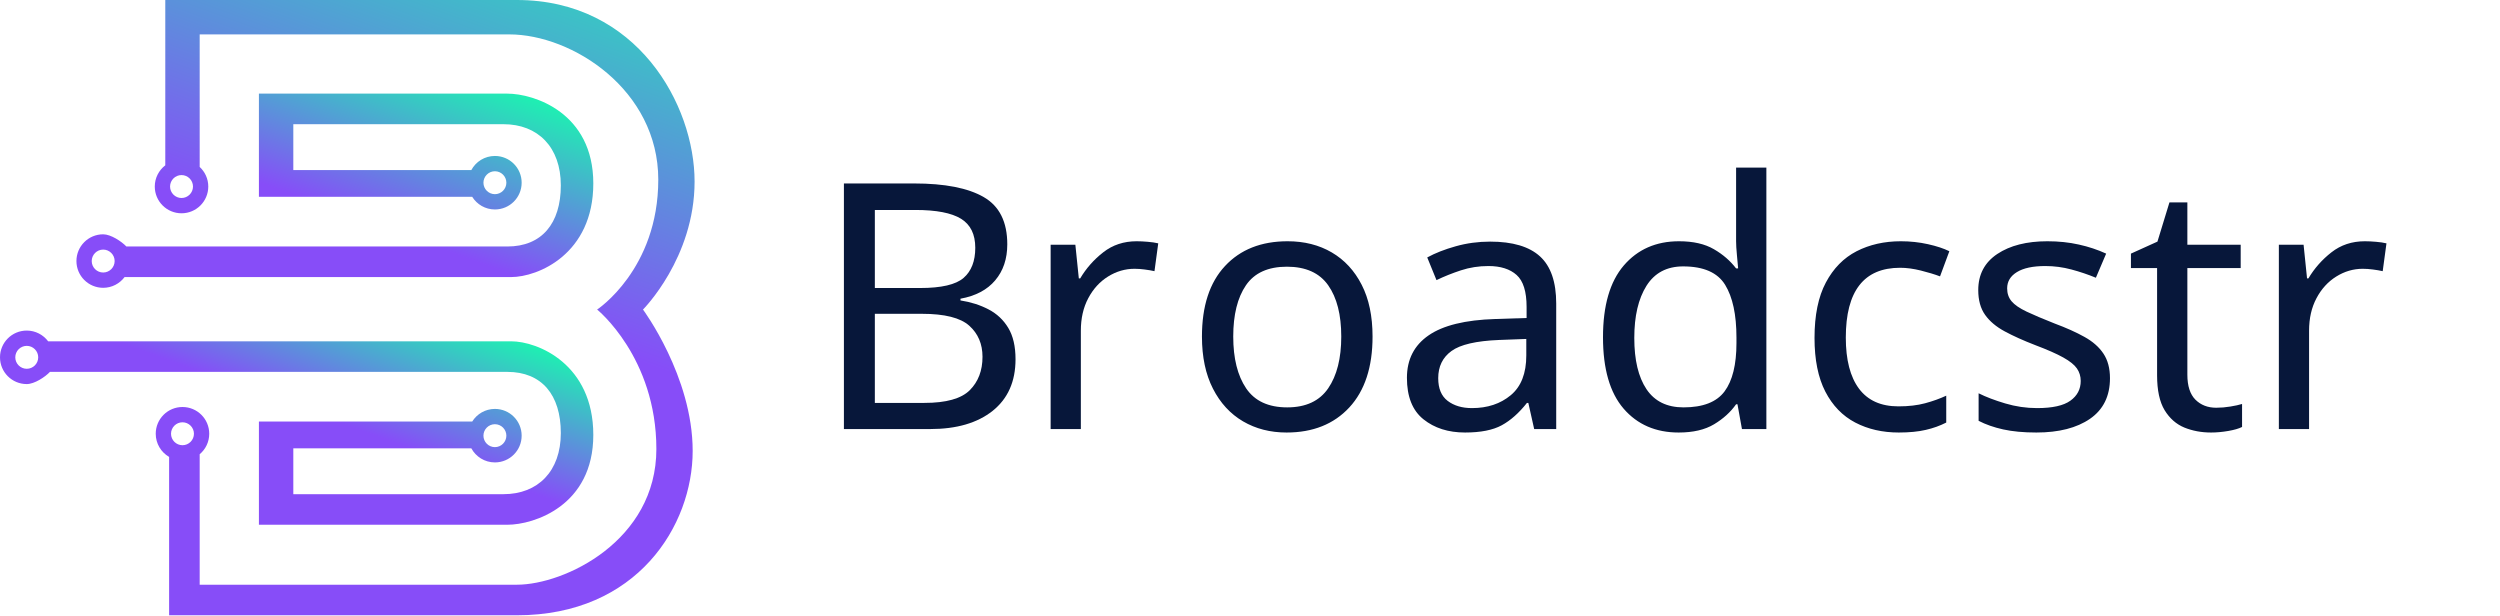
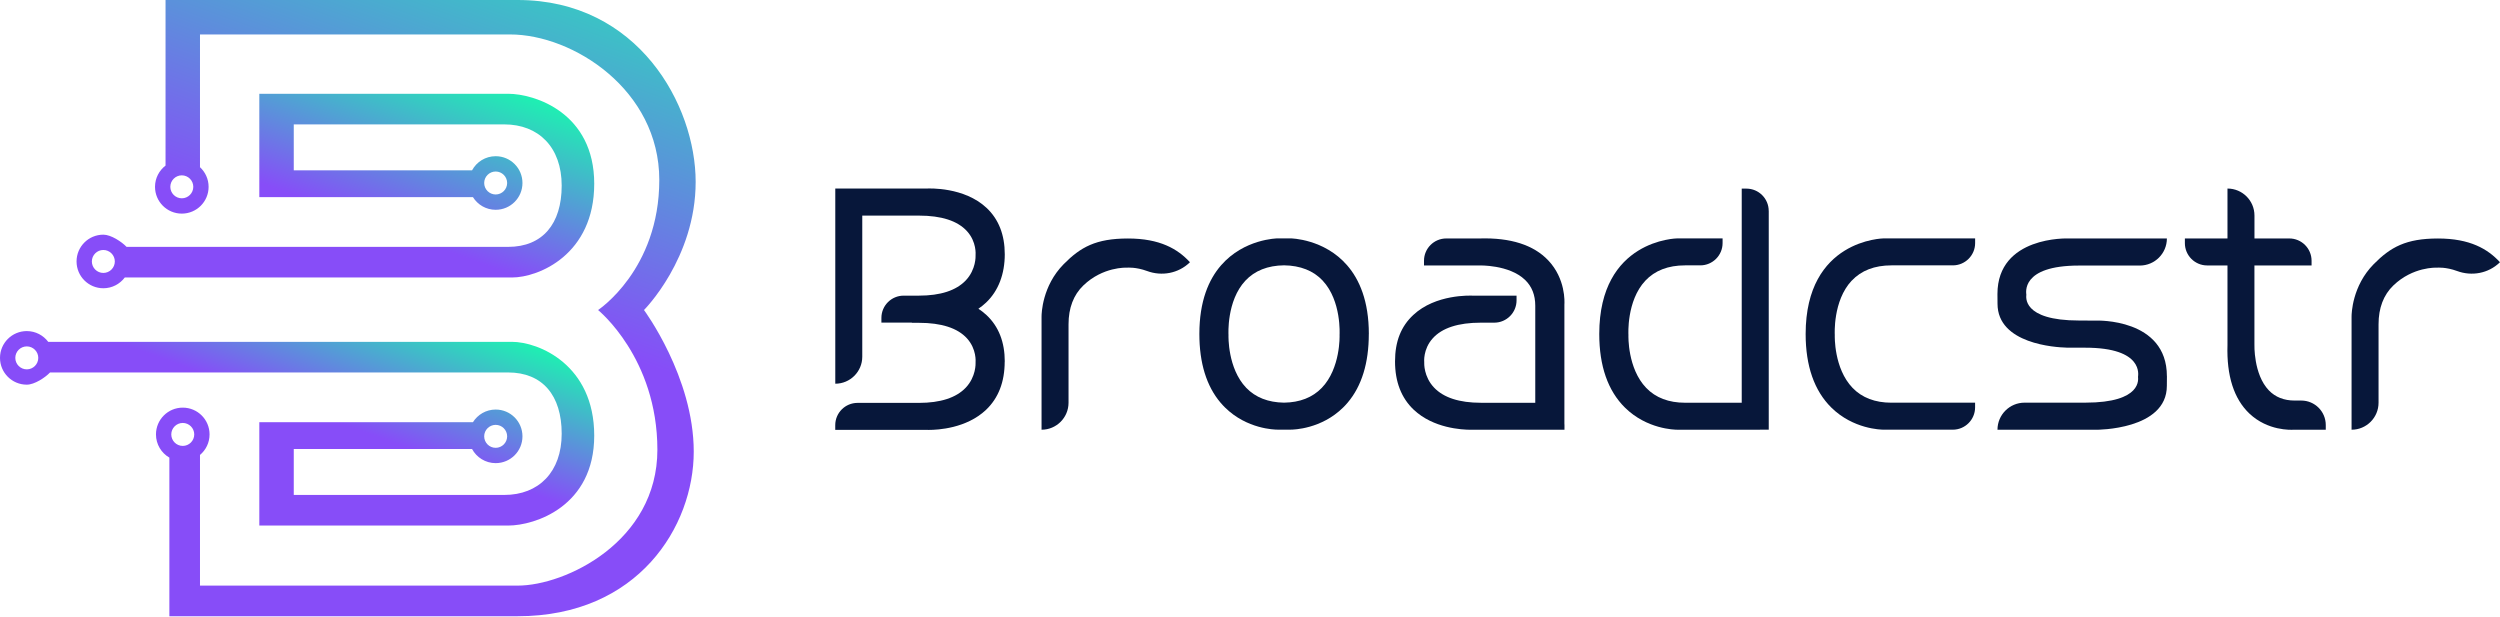
- <svg xmlns="http://www.w3.org/2000/svg" xmlns:xlink="http://www.w3.org/1999/xlink" id="Layer_2" data-name="Layer 2" viewBox="0 0 654.17 161">
+ <svg xmlns="http://www.w3.org/2000/svg" xmlns:xlink="http://www.w3.org/1999/xlink" id="Layer_2" data-name="Layer 2" viewBox="0 0 653.16 161">
  <defs>
    <style>
      .cls-1 {
        fill: url(#linear-gradient-2);
      }

      .cls-2 {
        fill: #07173a;
-         font-family: LINKSPACERegular, LINKSPACE;
-         font-size: 90px;
      }

      .cls-3 {
-         letter-spacing: -.03em;
+         fill: url(#linear-gradient-3);
      }

      .cls-4 {
-         fill: url(#linear-gradient-3);
-       }
- 
-       .cls-5 {
        fill: url(#linear-gradient);
      }
    </style>
    <linearGradient id="linear-gradient" x1="74.38" y1="166.73" x2="146.79" y2="-32.21" gradientUnits="userSpaceOnUse">
      <stop offset=".47" stop-color="#874df8" />
      <stop offset="1" stop-color="#1ef0b2" />
    </linearGradient>
    <linearGradient id="linear-gradient-2" x1="75.54" y1="93.43" x2="104.8" y2="13.01" xlink:href="#linear-gradient" />
    <linearGradient id="linear-gradient-3" x1="66.25" y1="136.77" x2="89.75" y2="72.23" xlink:href="#linear-gradient" />
  </defs>
  <g id="Layer_2-2" data-name="Layer 2">
    <g>
-       <path class="cls-5" d="M181.75,47.5c0-20-15-47.5-46.5-47.5H43.25V43.26c-1.67,1.28-2.75,3.29-2.75,5.55,0,3.87,3.13,7,7,7s7-3.13,7-7c0-2.03-.87-3.85-2.25-5.13V9h81c16.5,0,39,14.5,39,38s-16,34-16,34c0,0,15.5,12.5,15.5,36.5s-24,35.5-36.5,35.5H52.25v-34.14c1.53-1.28,2.5-3.21,2.5-5.36,0-3.87-3.13-7-7-7s-7,3.13-7,7c0,2.59,1.41,4.85,3.5,6.06v41.44h91c31.5,0,46-23.5,46-43s-13-37-13-37c0,0,13.5-13.5,13.5-33.5Zm-134.25,4.31c-1.65,0-3-1.35-3-3s1.35-3,3-3,3,1.35,3,3-1.35,3-3,3Zm.25,58.69c1.65,0,3,1.35,3,3s-1.35,3-3,3-3-1.35-3-3,1.35-3,3-3Z" />
+       <path class="cls-4" d="M181.75,47.5c0-20-15-47.5-46.5-47.5H43.25V43.26c-1.67,1.28-2.75,3.29-2.75,5.55,0,3.87,3.13,7,7,7s7-3.13,7-7c0-2.03-.87-3.85-2.25-5.13V9h81c16.5,0,39,14.5,39,38s-16,34-16,34c0,0,15.5,12.5,15.5,36.5s-24,35.5-36.5,35.5H52.25v-34.14c1.53-1.28,2.5-3.21,2.5-5.36,0-3.87-3.13-7-7-7s-7,3.13-7,7c0,2.59,1.41,4.85,3.5,6.06v41.44h91c31.5,0,46-23.5,46-43s-13-37-13-37c0,0,13.5-13.5,13.5-33.5Zm-134.25,4.31c-1.65,0-3-1.35-3-3s1.35-3,3-3,3,1.35,3,3-1.35,3-3,3Zm.25,58.69c1.65,0,3,1.35,3,3s-1.35,3-3,3-3-1.35-3-3,1.35-3,3-3Z" />
      <path class="cls-1" d="M132.75,24.5H67.75v27h55.81c1.24,1.99,3.43,3.31,5.94,3.31,3.87,0,7-3.13,7-7s-3.13-7-7-7c-2.67,0-4.99,1.49-6.17,3.69h-46.58v-12h55c9,0,15,6,15,16s-5,16-14,16H33.07c-1.28-1.34-4.07-3.19-6.07-3.19-3.87,0-7,3.13-7,7s3.13,7,7,7c2.29,0,4.32-1.11,5.6-2.81h101.15c7,0,21.5-6,21.5-24.5s-15.5-23.5-22.5-23.5Zm-3.25,20.31c1.65,0,3,1.35,3,3s-1.35,3-3,3-3-1.35-3-3,1.35-3,3-3ZM27,71.31c-1.65,0-3-1.35-3-3s1.35-3,3-3,3,1.35,3,3-1.35,3-3,3Z" />
-       <path class="cls-4" d="M155.25,113.81c0-18.5-14.5-24.5-21.5-24.5H12.6c-1.28-1.7-3.31-2.81-5.6-2.81-3.87,0-7,3.13-7,7s3.13,7,7,7c2,0,4.8-1.84,6.07-3.19h119.68c9,0,14,6,14,16s-6,16-15,16h-55v-12h46.58c1.18,2.19,3.5,3.69,6.17,3.69,3.87,0,7-3.13,7-7s-3.13-7-7-7c-2.51,0-4.71,1.33-5.94,3.31h-55.81v27h65c7,0,22.5-5,22.5-23.5Zm-28.75,.19c0-1.65,1.35-3,3-3s3,1.35,3,3-1.35,3-3,3-3-1.35-3-3ZM10,93.5c0,1.65-1.35,3-3,3s-3-1.35-3-3,1.35-3,3-3,3,1.35,3,3Z" />
+       <path class="cls-3" d="M155.25,113.81c0-18.5-14.5-24.5-21.5-24.5H12.6c-1.28-1.7-3.31-2.81-5.6-2.81-3.87,0-7,3.13-7,7s3.13,7,7,7c2,0,4.8-1.84,6.07-3.19h119.68c9,0,14,6,14,16s-6,16-15,16h-55v-12h46.58c1.18,2.19,3.5,3.69,6.17,3.69,3.87,0,7-3.13,7-7s-3.13-7-7-7c-2.51,0-4.71,1.33-5.94,3.31h-55.81v27h65c7,0,22.5-5,22.5-23.5Zm-28.75,.19c0-1.65,1.35-3,3-3s3,1.35,3,3-1.35,3-3,3-3-1.35-3-3ZM10,93.5c0,1.65-1.35,3-3,3s-3-1.35-3-3,1.35-3,3-3,3,1.35,3,3Z" />
    </g>
-     <text class="cls-2" transform="translate(212.09 112.27)">
-       <tspan x="0" y="0">B</tspan>
-       <tspan class="cls-3" x="55.17" y="0">r</tspan>
-       <tspan x="97.47" y="0">oadcstr</tspan>
-     </text>
+     <g>
+       <path class="cls-2" d="M262.49,94.48c0,5.29-1.64,9.53-4.88,12.6-5.11,4.84-12.58,5.24-14.92,5.24-.35,0-.58,0-.68-.01h-23.79v-1.23c0-3.22,2.61-5.82,5.82-5.82h16.04c5.62,0,9.74-1.34,12.25-3.99,2.71-2.87,2.55-6.37,2.55-6.4v-.1s0-.11,0-.11c.01-.13,.31-3.42-2.23-6.24-2.45-2.71-6.68-4.08-12.57-4.08h-1.85v-.05h-7.95v-1.23c0-3.22,2.61-5.82,5.82-5.82h3.98c5.62,0,9.74-1.34,12.25-3.99,2.71-2.87,2.55-6.37,2.55-6.4v-.1s0-.11,0-.11c.01-.13,.31-3.42-2.23-6.23-2.45-2.71-6.68-4.08-12.57-4.08h-14.8v36.87c0,3.89-3.16,7.05-7.05,7.05V49.26h23.79c.79-.04,9.88-.43,15.73,5.05,3.16,2.96,4.76,7.04,4.76,12.14s-1.64,9.53-4.88,12.6c-.64,.6-1.31,1.14-2.01,1.61,.74,.49,1.46,1.04,2.13,1.67,3.16,2.96,4.76,7.04,4.76,12.14Z" />
+       <path class="cls-2" d="M310.9,68.5l-.09,.09c-2.96,2.84-7.27,3.64-11.11,2.22-2.96-1.09-5.18-.88-5.23-.88h-.07s-.07,0-.07,0c-.08,0-6.18-.27-11.29,4.65-2.57,2.47-3.87,5.89-3.87,10.15v20.49c0,3.89-3.16,7.05-7.05,7.05v-29.56c0-.74,.15-7.99,5.78-13.69,4.39-4.45,8.43-6.71,16.79-6.71s13.01,2.73,16.2,6.2Z" />
+       <path class="cls-2" d="M357.62,87.26c0,7.59-1.86,13.61-5.53,17.94-.37,.44-.77,.87-1.18,1.27-5.71,5.63-12.95,5.78-13.69,5.78h-3.47c-.74,0-7.98-.15-13.69-5.78-.41-.4-.8-.83-1.18-1.27-3.67-4.33-5.53-10.36-5.53-17.94,0-8.6,2.45-14.24,5.67-17.94,6.01-6.92,14.65-7.04,14.78-7.04h3.38c.13,0,8.78,.12,14.78,7.04,3.21,3.7,5.67,9.34,5.67,17.94Zm-12.04-13.94c-2.43-2.59-5.83-3.94-10.1-4-4.27,.05-7.67,1.4-10.1,4-4.95,5.29-4.42,14.08-4.42,14.17v.06s0,.07,0,.07c0,.08-.27,8.6,4.64,13.71,2.42,2.51,5.74,3.81,9.87,3.87,4.13-.05,7.45-1.36,9.87-3.87,4.91-5.11,4.65-13.62,4.64-13.71v-.13c0-.09,.54-8.88-4.41-14.17Z" />
+       <path class="cls-2" d="M408.72,110.66c0,.13,.02,.25,.02,.38v1.23h-.02s-7.62,.01-7.62,.01h0s-16.15-.01-16.15-.01c-.1,0-.33,.01-.68,.01-2.34,0-9.81-.4-14.92-5.24-3.24-3.07-4.88-7.31-4.88-12.6s1.6-9.19,4.76-12.14c5.85-5.48,14.94-5.09,15.73-5.05h11.26v1.23c0,3.21-2.61,5.82-5.82,5.82h-3.5c-5.92,0-10.16,1.38-12.6,4.12-2.54,2.84-2.21,6.17-2.2,6.2v.11s0,.11,0,.11c0,.03-.16,3.53,2.55,6.4,2.5,2.65,6.62,3.99,12.25,3.99h14.21v-25.37c0-2.77-.89-5.03-2.66-6.73-4.2-4.04-12.01-3.78-12.09-3.78h-.05s-14.27,0-14.27,0v-1.23c0-3.21,2.61-5.82,5.82-5.82h8.73c8.05-.24,14.1,1.69,17.92,5.74,4.54,4.8,4.26,10.84,4.21,11.55v31.08Z" />
+       <path class="cls-2" d="M462.11,55.1v57.15h-2.3v.02h-21.53s-.03,0-.05,0c-.74,0-7.99-.15-13.69-5.78-4.45-4.39-6.71-10.86-6.71-19.22,0-24.7,20.25-24.99,20.45-24.99h11.77v1.23c0,3.21-2.61,5.82-5.82,5.82h-3.98c-4.41,0-7.9,1.35-10.38,4-4.95,5.29-4.42,14.08-4.42,14.17v.07s0,.07,0,.07c0,.08-.27,8.6,4.65,13.71,2.47,2.57,5.89,3.87,10.15,3.87h14.8V49.28h1.23c3.21,0,5.82,2.61,5.82,5.82Z" />
+       <path class="cls-2" d="M483.78,73.32c-4.95,5.29-4.42,14.08-4.42,14.17v.07s0,.07,0,.07c0,.08-.27,8.6,4.65,13.71,2.47,2.57,5.89,3.87,10.15,3.87h21.86v1.23c0,3.21-2.61,5.82-5.82,5.82h-18s-.03,0-.05,0c-.74,0-7.98-.15-13.69-5.78-4.45-4.39-6.71-10.86-6.71-19.21,0-24.7,20.25-24.99,20.45-24.99h23.83v1.23c0,3.21-2.61,5.82-5.82,5.82h-16.04c-4.41,0-7.9,1.35-10.38,4Z" />
+       <path class="cls-2" d="M566.14,98.27c0,.87-.02,1.95-.02,2.54,0,11.57-18.42,11.47-18.42,11.47h-25.83c0-3.91,3.17-7.08,7.08-7.08h15.87c15.07,0,13.76-6.35,13.77-6.73,0-.38,1.62-7.63-13.77-7.63h-4.93l-.02-.02c-2.78-.07-17.99-.95-17.99-11.46,0-.59-.02-1.67-.02-2.54,0-15.21,18.44-14.52,18.44-14.52h25.83c0,3.91-3.17,7.08-7.08,7.08h-15.87c-15.4,0-13.77,7.26-13.77,7.63,0,.38-1.3,6.73,13.77,6.73h2.19s.02,.01,.03,.02h2.29s18.44-.69,18.44,14.52Z" />
+       <path class="cls-2" d="M607.64,111.04v1.23h-8.39c-.71,.05-6.74,.32-11.55-4.21-4.05-3.83-5.99-9.87-5.74-17.92v-20.79h-5.31c-3.21,0-5.82-2.61-5.82-5.82v-1.23h11.13v-13.04c3.9,0,7.05,3.16,7.05,7.05v5.99h9.1c3.21,0,5.82,2.61,5.82,5.82v1.23h-14.93v20.56c0,.08-.28,7.86,3.77,12.08,1.7,1.77,3.96,2.66,6.74,2.66h1.73c3.53,0,6.4,2.86,6.4,6.4Z" />
+       <path class="cls-2" d="M653.16,68.5l-.09,.09c-2.96,2.84-7.27,3.64-11.11,2.22-2.96-1.09-5.18-.88-5.23-.88h-.07s-.07,0-.07,0c-.08,0-6.18-.27-11.29,4.65-2.57,2.47-3.87,5.89-3.87,10.15v20.49c0,3.89-3.16,7.05-7.05,7.05v-29.56c0-.74,.15-7.99,5.78-13.69,4.39-4.45,8.43-6.71,16.79-6.71s13.01,2.73,16.2,6.2Z" />
+     </g>
  </g>
</svg>
